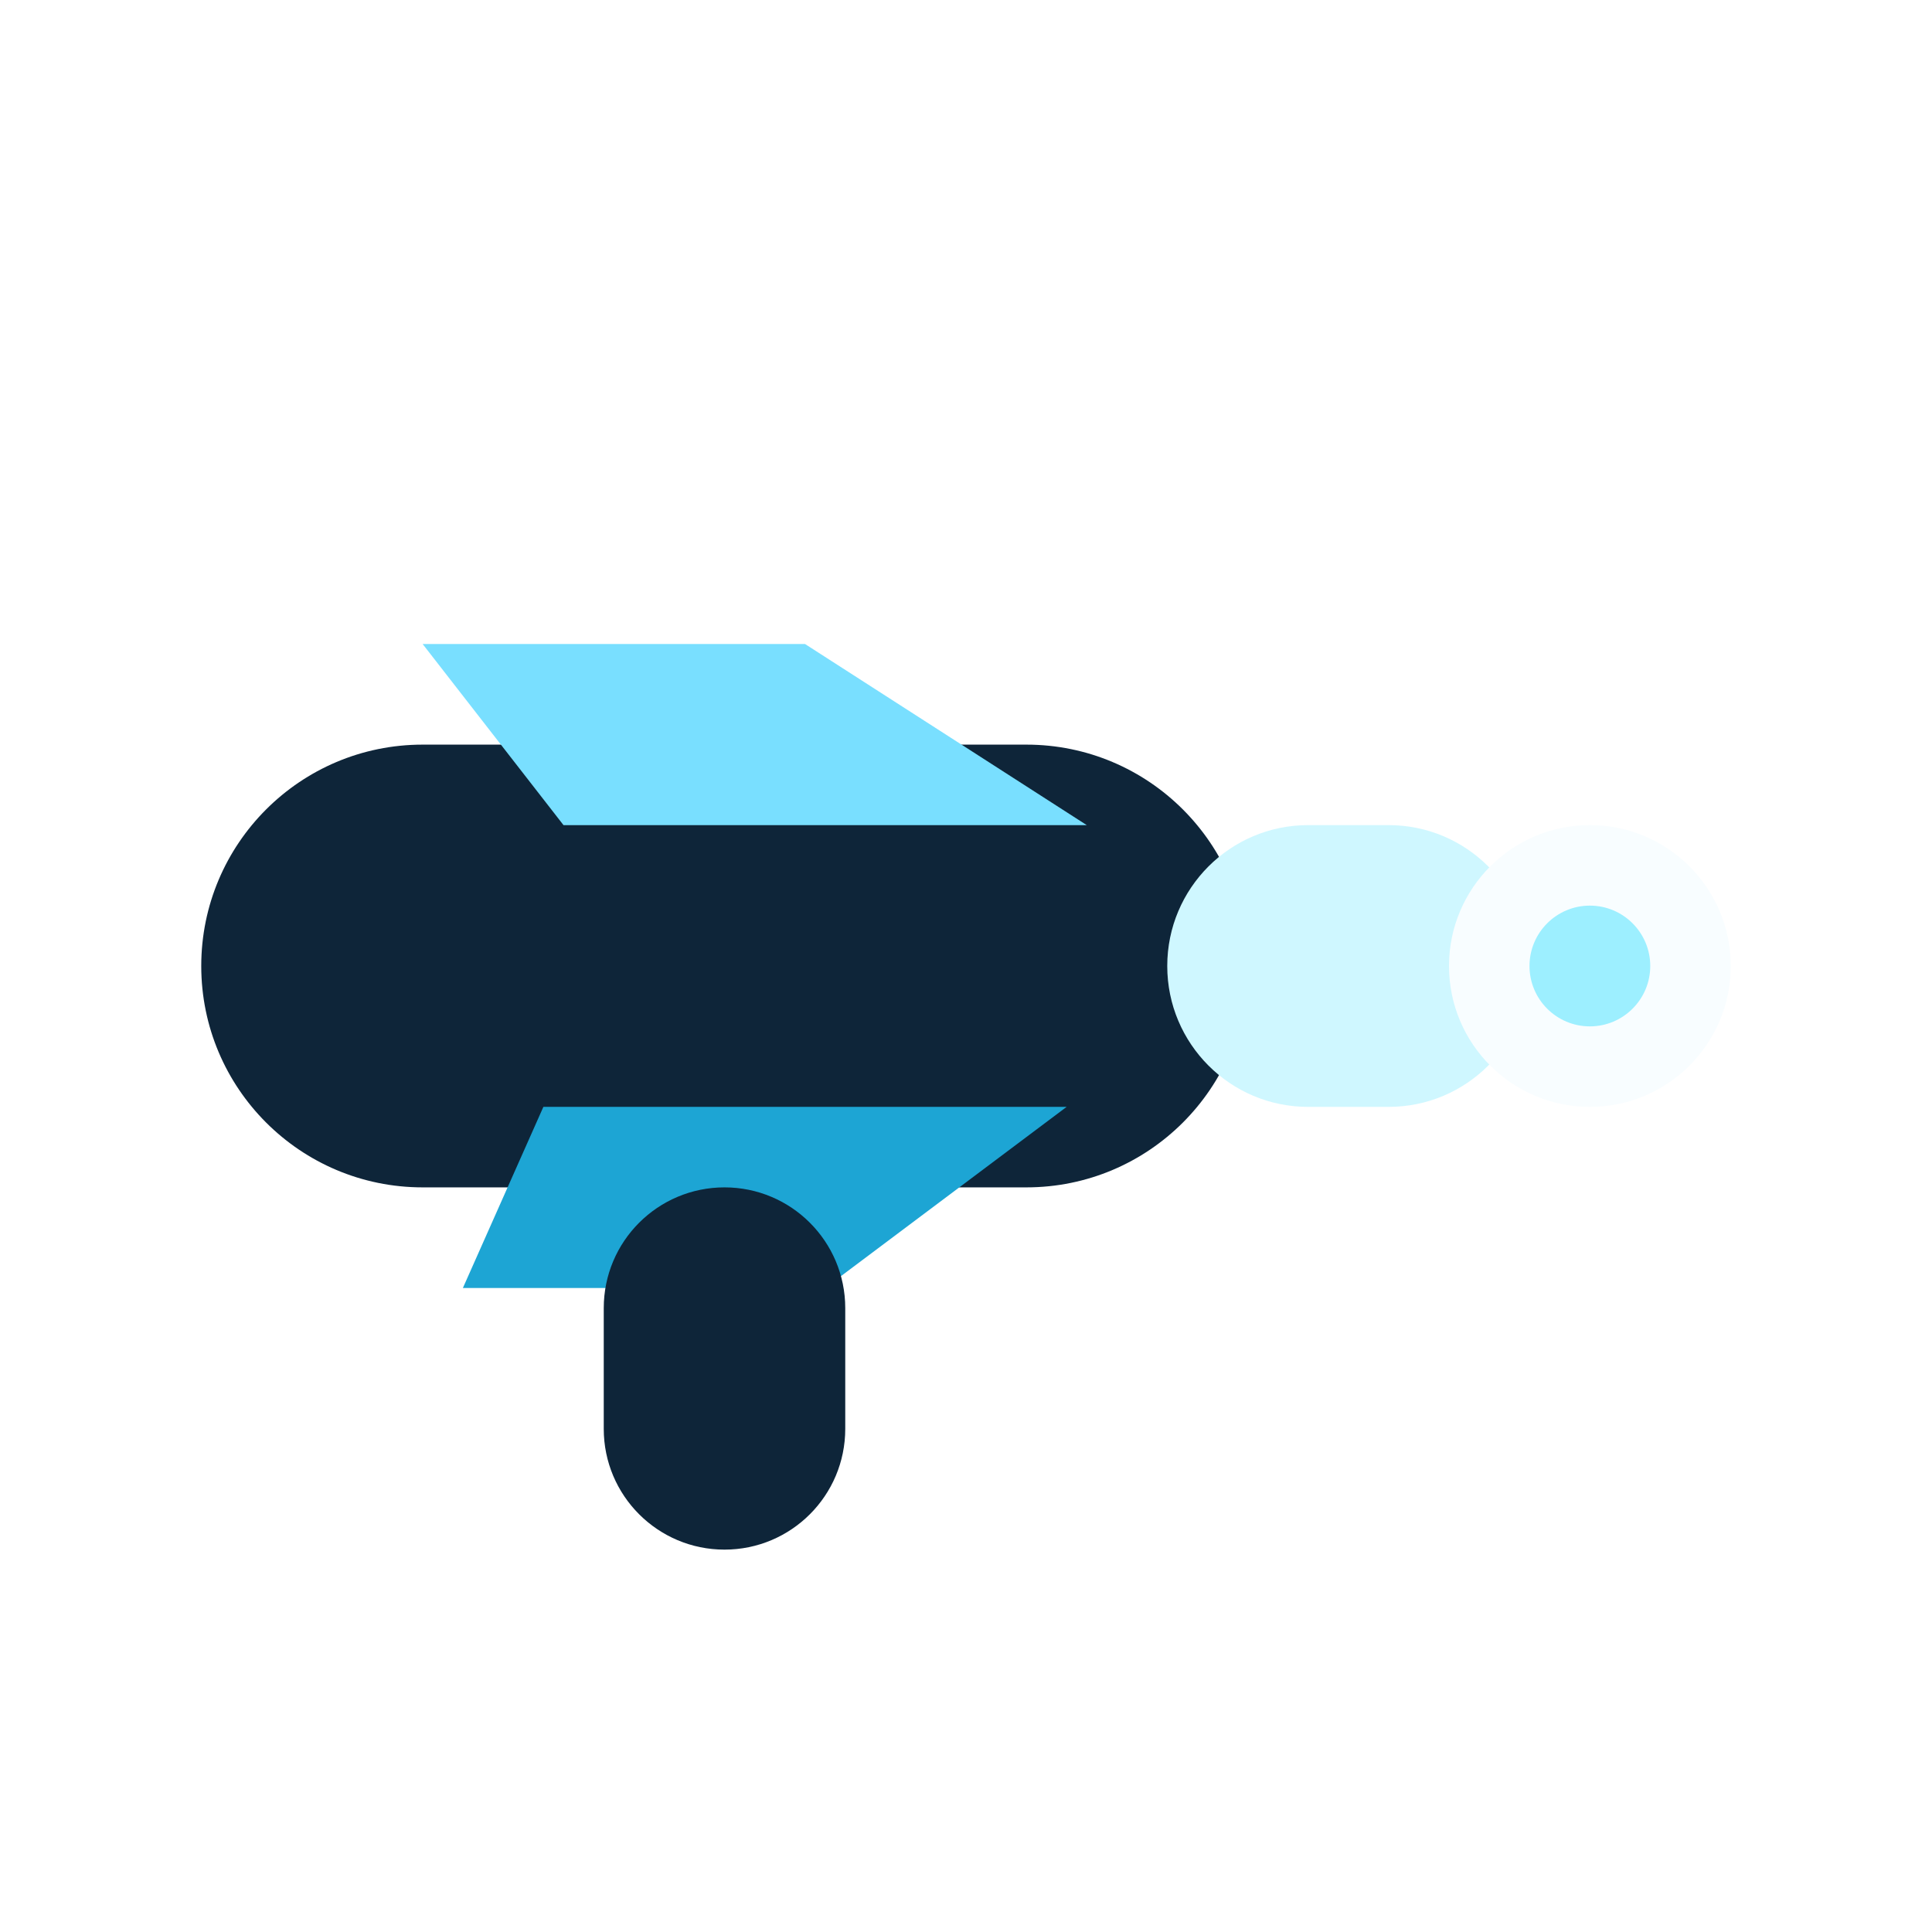
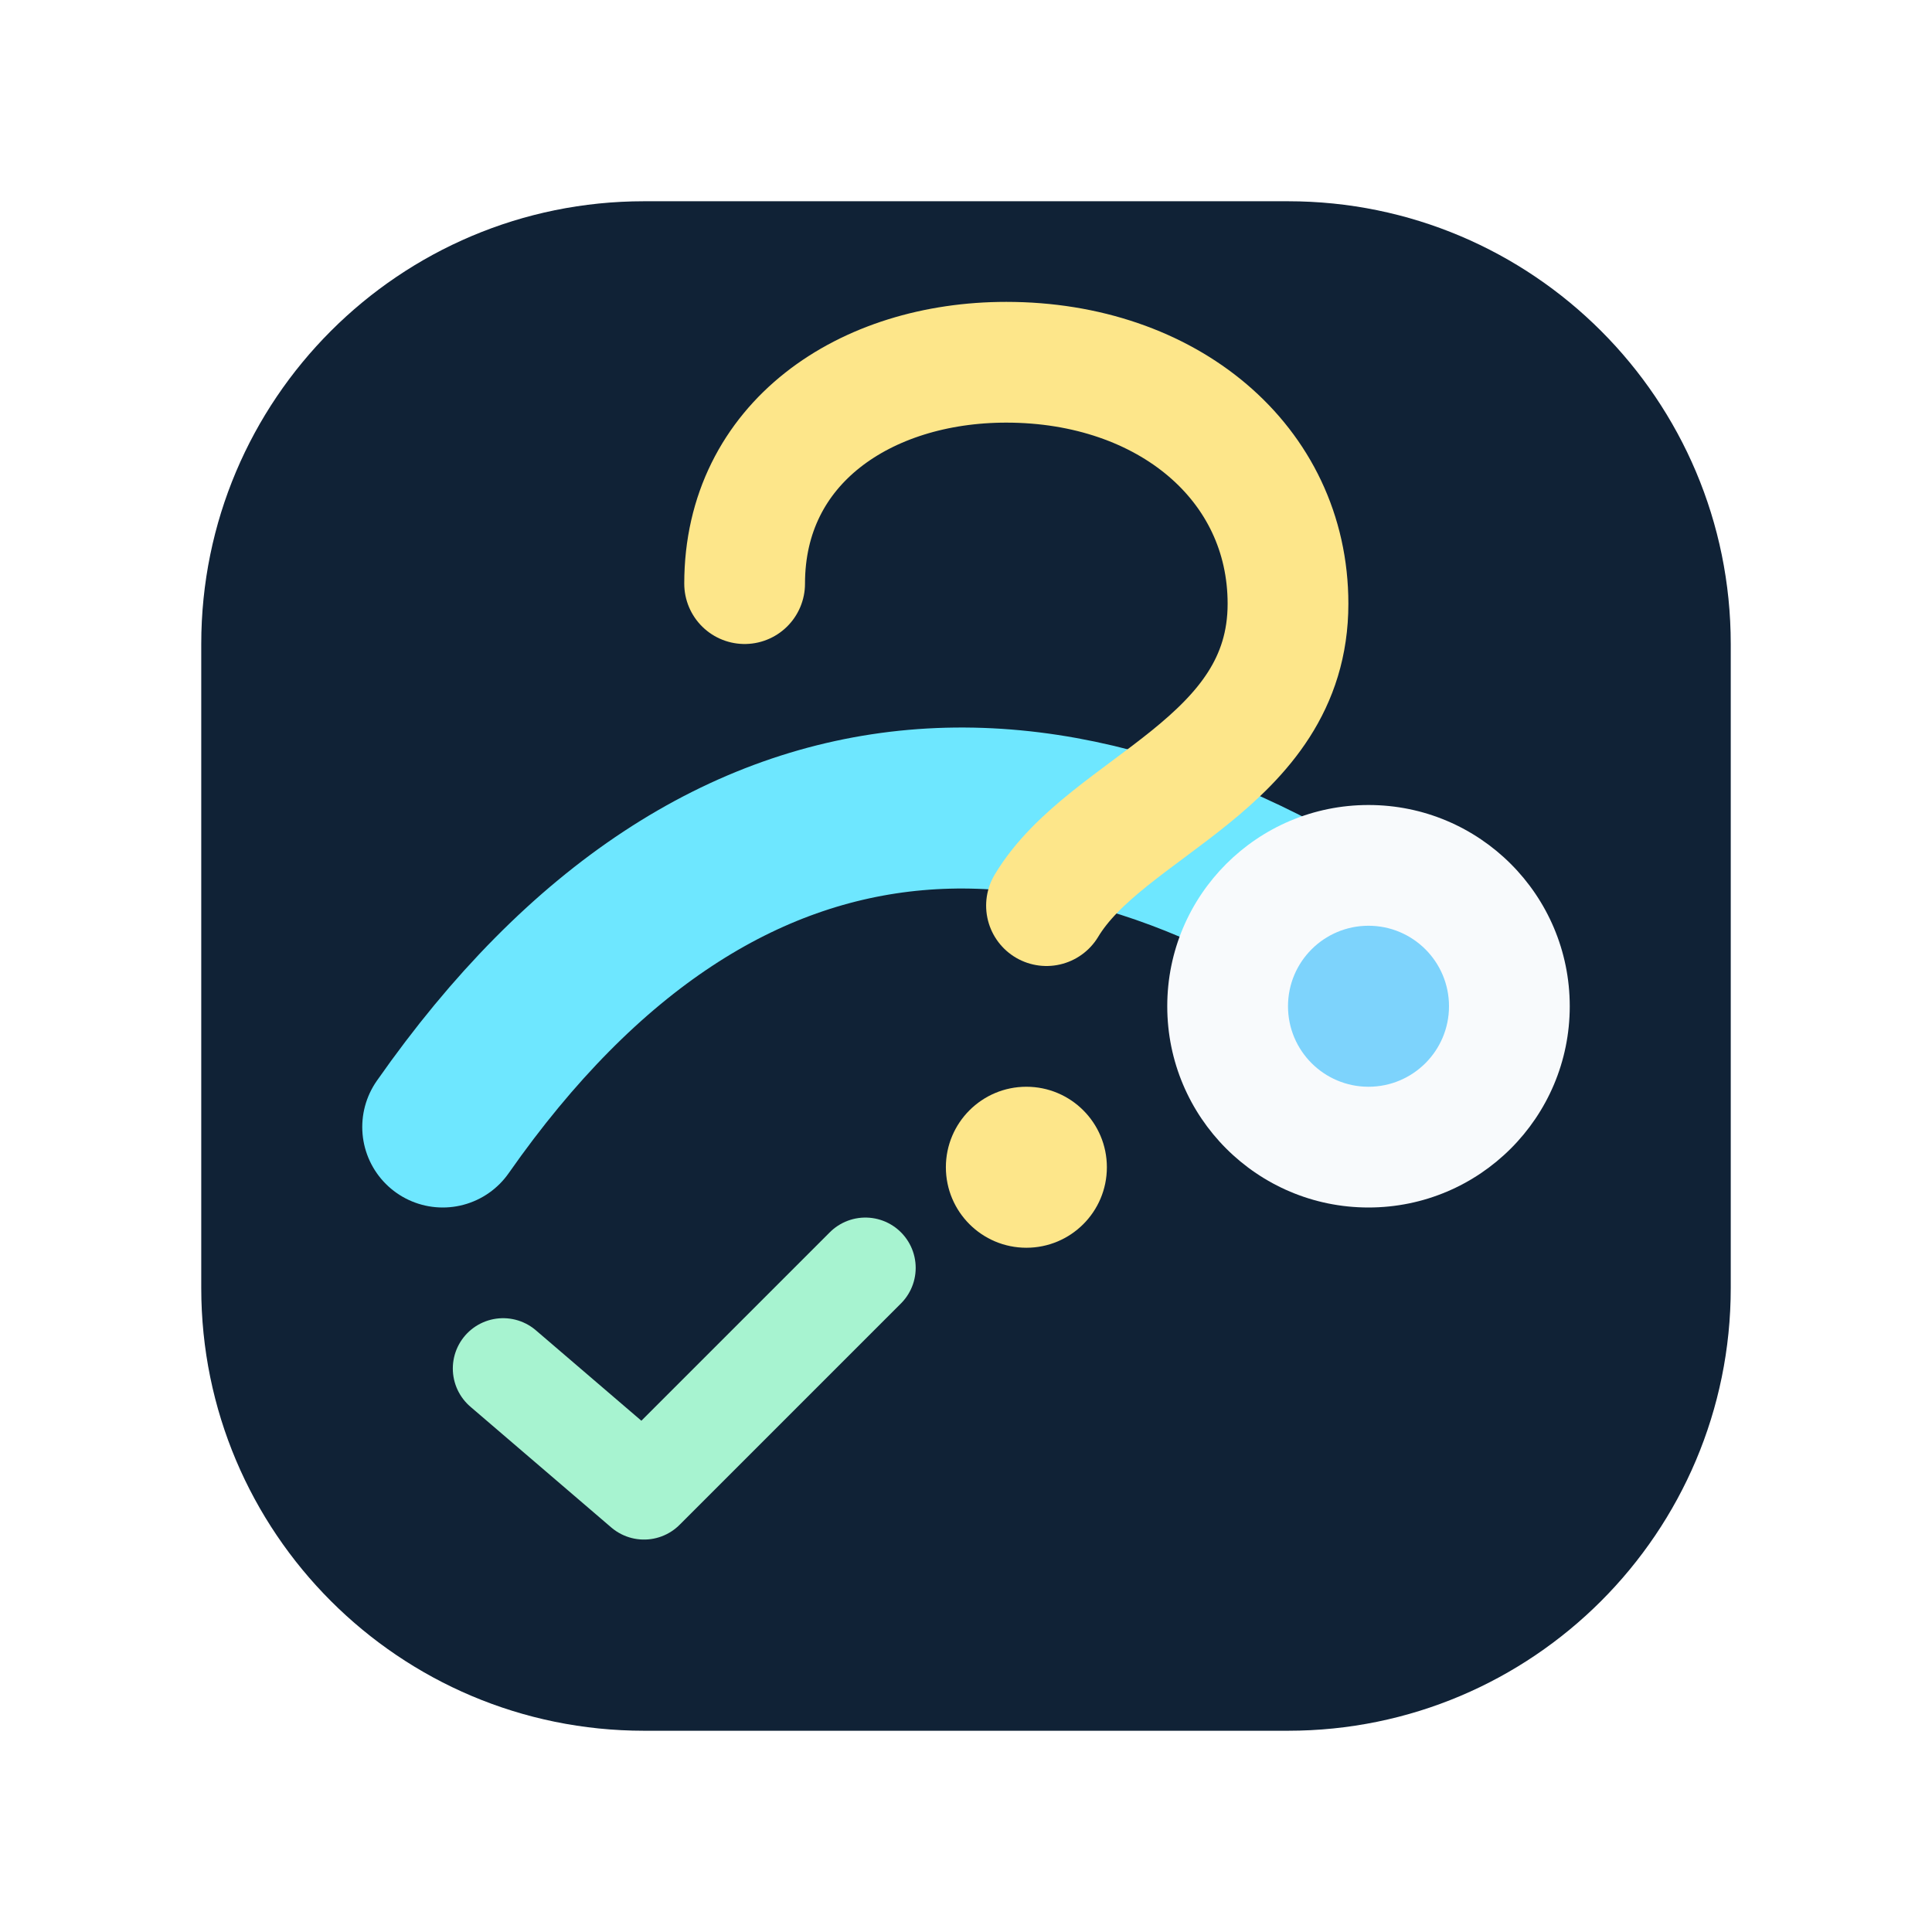
<svg xmlns="http://www.w3.org/2000/svg" width="96" height="96" viewBox="0 0 96 96" fill="none">
-   <rect x="10" y="37" width="52" height="22" rx="11" fill="#0E2539" />
-   <rect x="58" y="41" width="18" height="14" rx="7" fill="#CFF7FF" />
-   <path d="M21 32H40L54 41H28L21 32Z" fill="#79DFFF" />
-   <path d="M23 64H41L53 55H27L23 64Z" fill="#1DA5D4" />
-   <rect x="30" y="59" width="12" height="18" rx="6" fill="#0E2539" />
-   <circle cx="79" cy="48" r="7" fill="#F8FDFF" />
-   <circle cx="79" cy="48" r="3" fill="#9DEFFF" />
+   <rect x="10" y="10" width="76" height="76" rx="22" fill="#102236" />
+   <path d="M22 56C36 36 54 36 72 50" stroke="#6EE7FF" stroke-width="8" stroke-linecap="round" />
+   <circle cx="68" cy="50" r="10" fill="#F8FAFC" />
+   <circle cx="68" cy="50" r="4" fill="#7DD3FC" />
+   <path d="M37 29C37 22 43 18 50 18C58 18 64 23 64 30C64 38 55 40 52 45" stroke="#FDE68A" stroke-width="6" stroke-linecap="round" />
+   <circle cx="51" cy="58" r="4" fill="#FDE68A" />
+   <path d="M25 68L32 74L43 63" stroke="#A7F3D0" stroke-width="5" stroke-linecap="round" stroke-linejoin="round" />
</svg>
